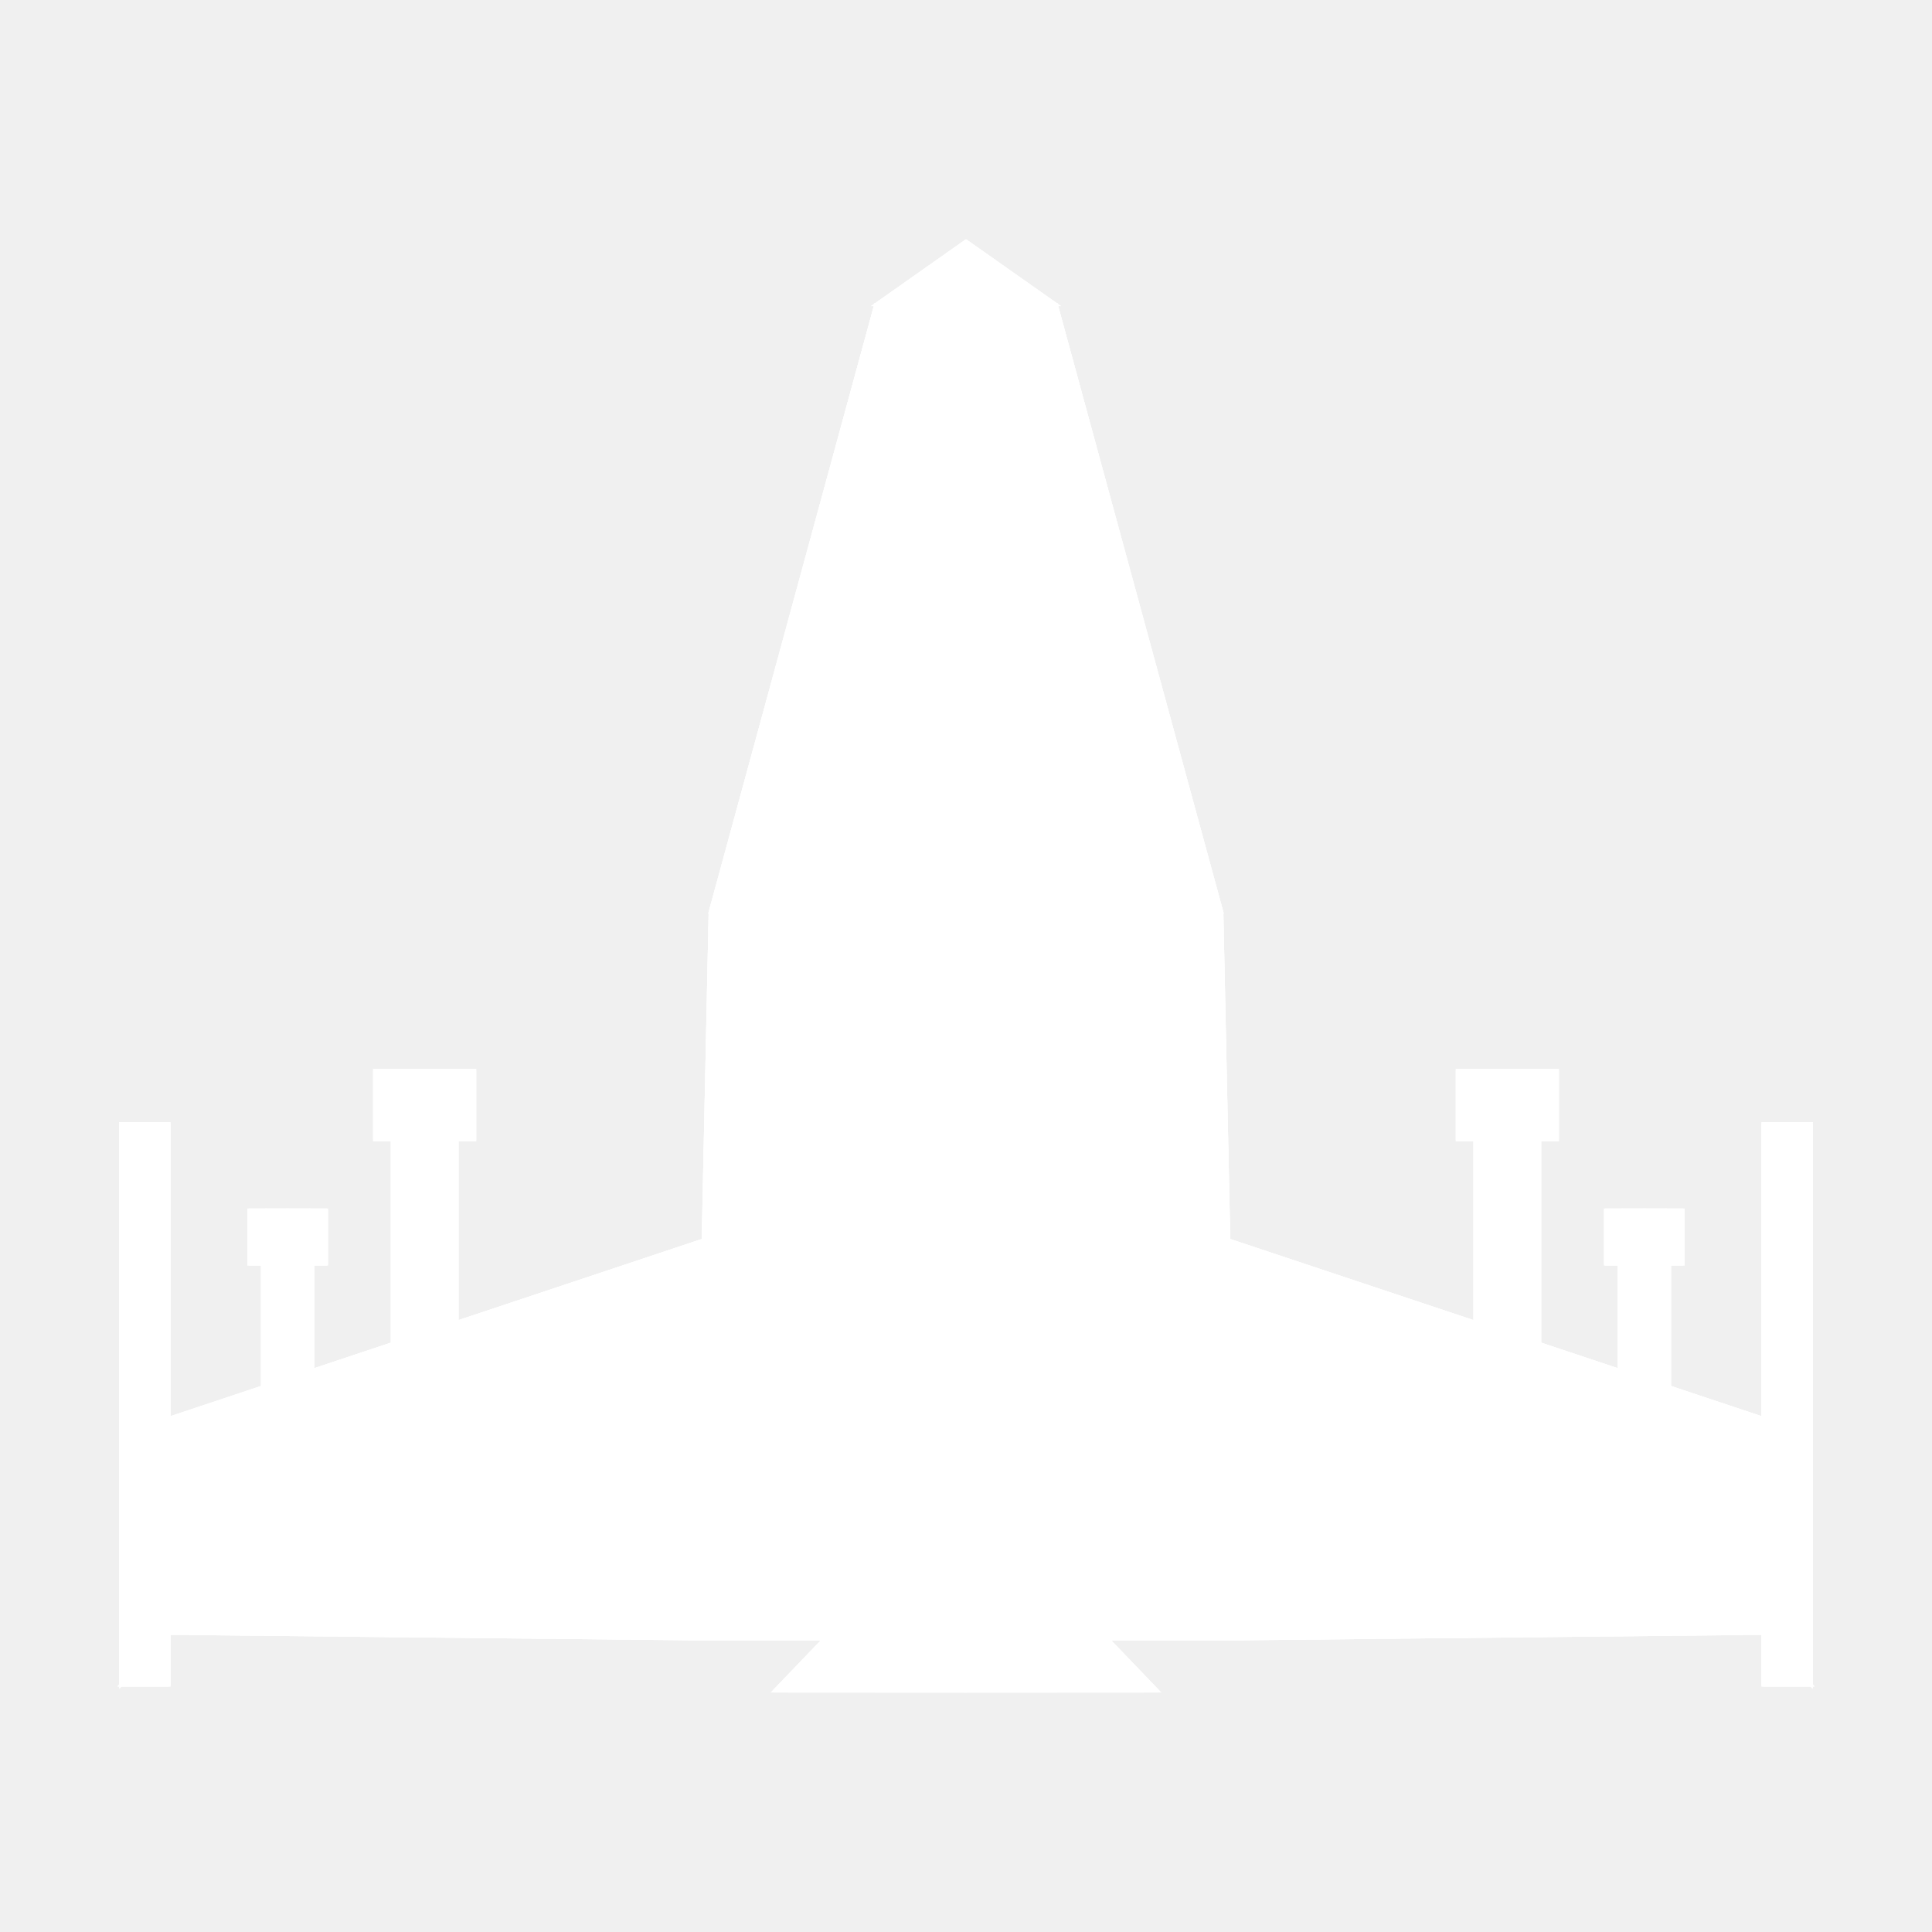
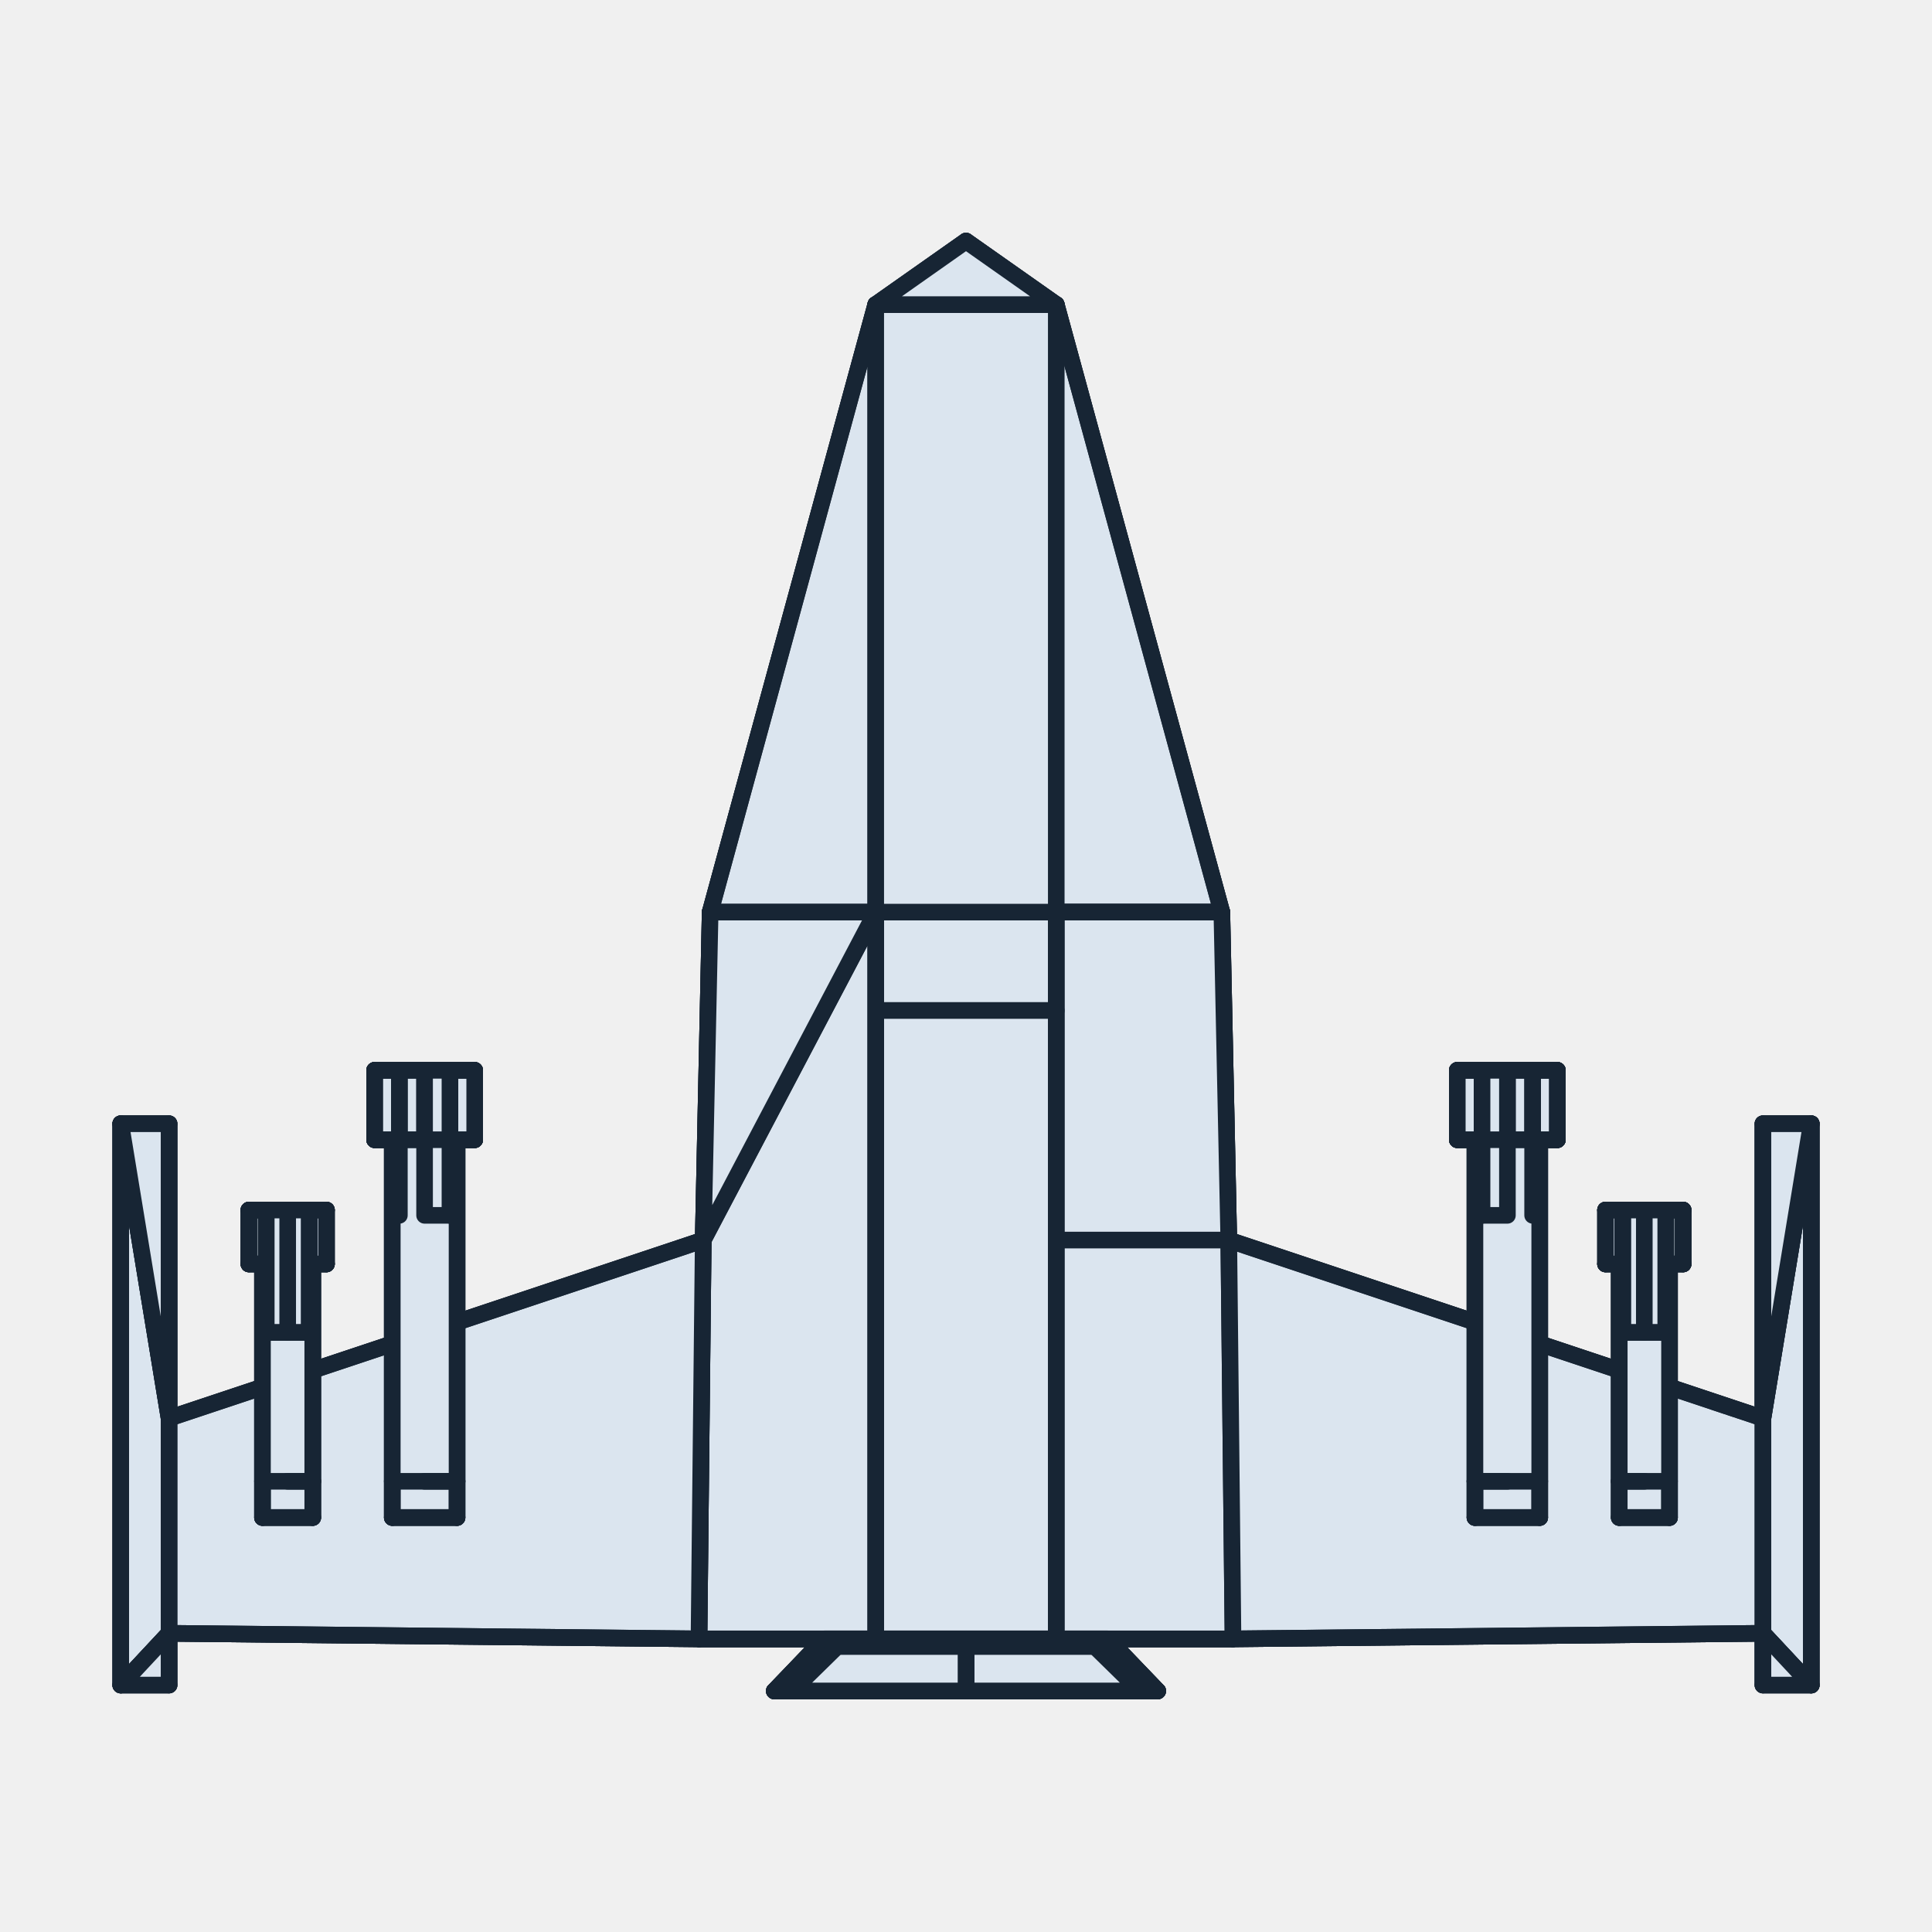
<svg xmlns="http://www.w3.org/2000/svg" viewBox="0 0 128 128">
-   <g fill="white" stroke="white" stroke-width="0.2">
+   <defs>
+     <clipPath id="hull">
+       <polygon points="69.98,60.43 69.98,108.58 81.69,108.58 81.41,82.16" />
+       <polygon points="46.31,108.58 46.31,108.58 81.69,108.58 81.69,108.58" />
+       <polygon points="69.98,108.58 58.02,108.58 46.31,108.58 81.69,108.58" />
+       <polygon points="69.98,20.18 69.98,60.43 80.95,60.43" />
+       <polygon points="69.98,20.18 80.95,60.43 47.05,60.43 58.02,20.18" />
+       <polygon points="69.98,20.18 80.95,60.43 80.95,60.43 69.98,20.18" />
+       <polygon points="80.95,60.43 81.41,82.16 81.41,82.16 80.95,60.43" />
+       <polygon points="54.61,108.58 73.39,108.58 76.70,112.03 51.30,112.03" />
+       <polygon points="69.98,60.43 81.41,82.16 80.95,60.43" />
+       <polygon points="46.59,82.16 47.05,60.43 80.95,60.43 81.41,82.16" />
+       <polygon points="81.41,82.16 81.69,108.58 116.80,108.21 116.80,93.96" />
+       <polygon points="46.59,82.16 81.41,82.16 81.69,108.58 46.31,108.58" />
+       <polygon points="116.80,93.96 116.80,108.21 120.00,111.64 120.00,74.45" />
+       <polygon points="81.69,108.58 81.41,82.16 116.80,93.96 116.80,108.21" />
+       <polygon points="81.69,108.58 81.69,108.58 116.80,108.21 116.80,108.21" />
+       <polygon points="81.41,82.16 81.41,82.16 116.80,93.96 116.80,93.96" />
+       <polygon points="58.02,60.43 58.02,66.95 69.98,66.95 69.98,60.43" />
+       <polygon points="116.80,108.21 116.80,108.21 116.80,111.64 116.80,111.64" />
+       <polygon points="116.80,108.21 116.80,93.96 120.00,74.45 120.00,111.64" />
+       <polygon points="116.80,111.64 116.80,111.64 120.00,111.64 120.00,111.64" />
+       <polygon points="120.00,111.64 120.00,111.64 120.00,74.45 120.00,74.45" />
+       <polygon points="116.80,108.21 120.00,111.64 116.80,111.64" />
+       <polygon points="120.00,111.64 116.80,108.21 116.80,111.64" />
+       <polygon points="116.80,74.45 116.80,74.45 120.00,74.45 120.00,74.45" />
+       <polygon points="116.80,93.96 120.00,74.45 116.80,74.45" />
+       <polygon points="116.80,93.96 116.80,93.96 116.80,74.45 116.80,74.45" />
+       <polygon points="120.00,74.45 116.80,93.96 116.80,74.45" />
+       <polygon points="96.55,75.51 96.55,75.51 96.55,70.91 96.55,70.91" />
+       <polygon points="99.87,75.51 102.01,75.51 103.18,75.51 99.87,75.51" />
+       <polygon points="99.87,75.51 99.87,98.14 102.01,98.14 102.01,75.51" />
+       <polygon points="103.18,70.91 96.55,70.91 98.19,70.91 101.54,70.91" />
+       <polygon points="97.72,75.51 97.72,75.51 96.55,75.51 96.55,75.51" />
+       <polygon points="102.01,75.51 102.01,98.14 102.01,100.54 102.01,75.51" />
+       <polygon points="96.55,75.51 99.87,75.51 99.87,70.91 96.55,70.91" />
+       <polygon points="97.72,75.51 99.87,75.51 99.87,75.51 96.55,75.51" />
+       <polygon points="110.61,83.74 107.28,83.74 106.37,83.74 111.51,83.74" />
+       <polygon points="106.37,80.17 106.37,80.17 107.52,80.17 107.52,80.17" />
+       <polygon points="96.55,75.51 96.55,70.91 103.18,70.91 103.18,75.51" />
+       <polygon points="99.87,75.51 103.18,75.51 103.18,70.91 99.87,70.91" />
+       <polygon points="97.72,75.51 97.72,100.54 97.72,98.14 97.72,75.51" />
+       <polygon points="102.01,75.51 102.01,75.51 103.18,75.51 103.18,75.51" />
+       <polygon points="97.72,75.51 97.72,98.14 99.87,98.14 99.87,75.51" />
+       <polygon points="103.18,75.51 103.18,75.51 103.18,70.91 103.18,70.91" />
+       <polygon points="106.37,83.74 106.37,83.74 106.37,80.17 106.37,80.17" />
+       <polygon points="108.94,83.74 110.61,83.74 111.51,83.74 108.94,83.74" />
+       <polygon points="108.94,83.74 108.94,98.14 110.61,98.14 110.61,83.74" />
+       <polygon points="111.51,80.17 106.37,80.17 107.52,80.17 110.36,80.17" />
+       <polygon points="107.28,83.74 107.28,83.74 106.37,83.74 106.37,83.74" />
+       <polygon points="110.61,83.74 110.61,98.14 110.61,100.54 110.61,83.74" />
+       <polygon points="106.37,83.74 108.94,83.74 108.94,80.17 106.37,80.17" />
+       <polygon points="107.28,83.74 108.94,83.74 108.94,83.74 106.37,83.74" />
+       <polygon points="98.19,70.91 98.19,80.52 101.54,80.52 101.54,70.91" />
+       <polygon points="106.37,83.74 106.37,80.17 111.51,80.17 111.51,83.74" />
+       <polygon points="107.28,98.14 107.28,100.54 107.28,100.54 107.28,98.14" />
+       <polygon points="108.94,83.74 111.51,83.74 111.51,80.17 108.94,80.17" />
+       <polygon points="107.28,83.74 107.28,100.54 107.28,98.14 107.28,83.74" />
+       <polygon points="110.61,83.74 110.61,83.74 111.51,83.74 111.51,83.74" />
+       <polygon points="107.28,83.74 107.28,98.14 108.94,98.14 108.94,83.74" />
+       <polygon points="111.51,83.74 111.51,83.74 111.51,80.17 111.51,80.17" />
+       <polygon points="99.87,70.91 101.54,70.91 101.54,80.52 99.87,80.52" />
+       <polygon points="110.61,100.54 107.28,100.54 107.28,83.74 110.61,83.74" />
+       <polygon points="108.94,80.17 111.51,80.17 110.36,80.17 108.94,80.17" />
+       <polygon points="107.52,80.17 107.52,88.27 110.36,88.27 110.36,80.17" />
+       <polygon points="96.55,70.91 99.87,70.91 99.87,70.91 98.19,70.91" />
+       <polygon points="103.18,70.91 103.18,70.91 101.54,70.91 101.54,70.91" />
+       <polygon points="96.55,70.91 96.55,70.91 98.19,70.91 98.19,70.91" />
+       <polygon points="106.37,80.17 108.94,80.17 108.94,80.17 107.52,80.17" />
+       <polygon points="99.87,70.91 103.18,70.91 101.54,70.91 99.87,70.91" />
+       <polygon points="111.51,80.17 111.51,80.17 110.36,80.17 110.36,80.17" />
+       <polygon points="108.94,88.27 110.36,88.27 110.36,88.27 107.52,88.27 107.52,88.27" />
+       <polygon points="107.52,80.17 107.52,80.17 107.52,88.27 107.52,88.27" />
+       <polygon points="110.36,80.17 110.36,80.17 110.36,88.27 110.36,88.27" />
+       <polygon points="107.52,80.17 108.94,80.17 108.94,88.27 107.52,88.27" />
+       <polygon points="108.94,80.17 110.36,80.17 110.36,88.27 108.94,88.27" />
+       <polygon points="99.87,80.52 101.54,80.52 101.54,80.52 98.19,80.52 98.19,80.52" />
+       <polygon points="102.01,100.54 97.72,100.54 97.72,75.51 102.01,75.51" />
+       <polygon points="98.19,70.91 98.19,70.91 98.19,80.52 98.19,80.52" />
+       <polygon points="101.54,70.91 101.54,70.91 101.54,80.52 101.54,80.52" />
+       <polygon points="98.19,70.91 99.87,70.91 99.87,80.52 98.19,80.52" />
+       <polygon points="102.01,100.54 97.72,100.54 97.72,100.54" />
+       <polygon points="110.61,100.54 107.28,100.54 107.28,100.54" />
+       <polygon points="99.87,98.14 97.72,98.14 97.72,98.14" />
+       <polygon points="97.72,98.14 97.72,100.54 97.72,100.54 97.72,98.14" />
+       <polygon points="102.01,98.14 99.87,98.14 97.72,98.14 102.01,98.14" />
+       <polygon points="107.28,100.54 110.61,100.54 110.61,100.54" />
+       <polygon points="102.01,100.54 102.01,98.14 102.01,98.14 102.01,100.54" />
+       <polygon points="110.61,100.54 110.61,98.14 110.61,98.14 110.61,100.54" />
+       <polygon points="97.72,100.54 102.01,100.54 102.01,100.54" />
+       <polygon points="110.61,98.14 108.94,98.14 107.28,98.14 110.61,98.14" />
+       <polygon points="108.94,98.14 107.28,98.14 107.28,98.14" />
+       <polygon points="69.98,66.95 58.02,66.95 58.02,112.03 69.98,112.03" />
+       <polygon points="69.98,112.03 58.02,112.03 58.02,108.58 69.98,108.58" />
+       <polygon points="69.98,108.58 69.98,60.43 69.98,66.95 69.98,112.03" />
+       <polygon points="64.00,108.58 64.00,112.03 76.70,112.03 73.39,108.58" />
+       <polygon points="73.39,108.58 76.70,112.03 76.70,112.03 73.39,108.58" />
+       <polygon points="52.46,112.03 51.30,112.03 76.70,112.03 75.54,112.03" />
+       <polygon points="64.00,112.03 75.54,112.03 76.70,112.03 64.00,112.03" />
+       <polygon points="75.54,112.03 75.54,112.03 76.70,112.03 76.70,112.03" />
+       <polygon points="72.53,109.08 55.47,109.08 52.46,112.03 75.54,112.03" />
+       <polygon points="75.54,112.03 75.54,112.03 72.53,109.08 72.53,109.08" />
+       <polygon points="75.54,112.03 64.00,112.03 64.00,109.08 72.53,109.08" />
+       <polygon points="102.01,75.51 97.72,75.51 96.55,75.51 103.18,75.51" />
+       <polygon points="58.02,60.43 46.59,82.16 46.31,108.58 58.02,108.58" />
+       <polygon points="58.02,20.18 47.05,60.43 58.02,60.43" />
+       <polygon points="64.00,15.97 69.98,20.18 58.02,20.18" />
+       <polygon points="58.02,20.18 58.02,20.18 47.05,60.43 47.05,60.43" />
+       <polygon points="47.05,60.43 47.05,60.43 46.59,82.16 46.59,82.16" />
+       <polygon points="58.02,60.43 47.05,60.43 46.59,82.16" />
+       <polygon points="46.59,82.16 11.20,93.96 11.20,108.21 46.31,108.58" />
+       <polygon points="11.20,93.96 8.00,74.45 8.00,111.64 11.20,108.21" />
+       <polygon points="46.31,108.58 11.20,108.21 11.20,93.96 46.59,82.16" />
+       <polygon points="46.31,108.58 11.20,108.21 11.20,108.21 46.31,108.58" />
+       <polygon points="46.59,82.16 11.20,93.96 11.20,93.96 46.59,82.16" />
+       <polygon points="11.20,108.21 11.20,111.64 11.20,111.64 11.20,108.21" />
+       <polygon points="11.20,108.21 8.00,111.64 8.00,74.45 11.20,93.96" />
+       <polygon points="11.20,111.64 8.00,111.64 8.00,111.64 11.20,111.64" />
+       <polygon points="8.00,111.64 8.00,74.45 8.00,74.45 8.00,111.64" />
+       <polygon points="11.20,108.21 11.20,111.64 8.00,111.64" />
+       <polygon points="8.00,111.64 11.20,111.64 11.20,108.21" />
+       <polygon points="11.20,74.45 8.00,74.45 8.00,74.45 11.20,74.45" />
+       <polygon points="11.20,93.96 11.20,74.45 8.00,74.45" />
+       <polygon points="11.20,93.96 11.20,74.45 11.20,74.45 11.20,93.96" />
+       <polygon points="8.00,74.45 11.20,74.45 11.20,93.96" />
+       <polygon points="31.45,75.51 31.45,70.91 31.45,70.91 31.45,75.51" />
+       <polygon points="28.13,75.51 28.13,75.51 24.82,75.51 25.99,75.51" />
+       <polygon points="28.13,75.51 25.99,75.51 25.99,98.14 28.13,98.14" />
+       <polygon points="24.82,70.91 26.46,70.91 29.81,70.91 31.45,70.91" />
+       <polygon points="30.28,75.51 31.45,75.51 31.45,75.51 30.28,75.51" />
+       <polygon points="25.99,75.51 25.99,75.51 25.99,100.54 25.99,98.14" />
+       <polygon points="31.45,75.51 31.45,70.91 28.13,70.91 28.13,75.51" />
+       <polygon points="30.28,75.51 31.45,75.51 28.13,75.51 28.13,75.51" />
+       <polygon points="17.39,83.74 16.49,83.74 21.63,83.74 20.72,83.74" />
+       <polygon points="21.63,80.17 20.48,80.17 20.48,80.17 21.63,80.17" />
+       <polygon points="31.45,75.51 24.82,75.51 24.82,70.91 31.45,70.91" />
+       <polygon points="28.13,75.51 28.13,70.91 24.82,70.91 24.82,75.51" />
+       <polygon points="30.28,75.51 30.28,75.51 30.28,98.14 30.28,100.54" />
+       <polygon points="25.99,75.51 24.82,75.51 24.82,75.51 25.99,75.51" />
+       <polygon points="30.28,75.51 28.13,75.51 28.13,98.14 30.28,98.14" />
+       <polygon points="24.82,75.51 24.82,70.91 24.82,70.91 24.82,75.51" />
+       <polygon points="21.63,83.74 21.63,80.17 21.63,80.17 21.63,83.74" />
+       <polygon points="19.06,83.74 19.06,83.74 16.49,83.74 17.39,83.74" />
+       <polygon points="19.06,83.74 17.39,83.74 17.39,98.14 19.06,98.14" />
+       <polygon points="16.49,80.17 17.64,80.17 20.48,80.17 21.63,80.17" />
+       <polygon points="20.72,83.74 21.63,83.74 21.63,83.74 20.72,83.74" />
+       <polygon points="17.39,83.74 17.39,83.74 17.39,100.54 17.39,98.14" />
+       <polygon points="21.63,83.74 21.63,80.17 19.06,80.17 19.06,83.74" />
+       <polygon points="20.72,83.74 21.63,83.74 19.06,83.74 19.06,83.74" />
+       <polygon points="29.81,70.91 26.46,70.91 26.46,80.52 29.81,80.52" />
+       <polygon points="21.63,83.74 16.49,83.74 16.49,80.17 21.63,80.17" />
+       <polygon points="20.72,98.14 20.72,98.14 20.72,100.54 20.72,100.54" />
+       <polygon points="19.06,83.74 19.06,80.17 16.49,80.17 16.49,83.74" />
+       <polygon points="20.72,83.74 20.72,83.74 20.72,98.14 20.72,100.54" />
+       <polygon points="17.39,83.74 16.49,83.74 16.49,83.74 17.39,83.74" />
+       <polygon points="20.72,83.74 19.06,83.74 19.06,98.14 20.72,98.14" />
+       <polygon points="16.49,83.74 16.49,80.17 16.49,80.17 16.49,83.74" />
+       <polygon points="28.13,70.91 28.13,80.52 26.46,80.52 26.46,70.91" />
+       <polygon points="17.39,100.54 17.39,83.74 20.72,83.74 20.72,100.54" />
+       <polygon points="19.06,80.17 19.06,80.17 17.64,80.17 16.49,80.17" />
+       <polygon points="20.48,80.17 17.64,80.17 17.64,88.27 20.48,88.27" />
+       <polygon points="31.45,70.91 29.81,70.91 28.13,70.91 28.13,70.91" />
+       <polygon points="24.82,70.91 26.46,70.91 26.46,70.91 24.82,70.91" />
+       <polygon points="31.45,70.91 29.81,70.91 29.81,70.91 31.45,70.91" />
+       <polygon points="21.63,80.17 20.48,80.17 19.06,80.17 19.06,80.17" />
+       <polygon points="28.13,70.91 28.13,70.91 26.46,70.91 24.82,70.91" />
+       <polygon points="16.49,80.17 17.64,80.17 17.64,80.17 16.49,80.17" />
+       <polygon points="19.06,88.27 20.48,88.27 20.48,88.27 17.64,88.27 17.64,88.27" />
+       <polygon points="20.48,80.17 20.48,88.27 20.48,88.27 20.48,80.17" />
+       <polygon points="17.64,80.17 17.64,88.27 17.64,88.27 17.64,80.17" />
+       <polygon points="20.48,80.17 20.48,88.27 19.06,88.27 19.06,80.17" />
+       <polygon points="19.06,80.17 19.06,88.27 17.64,88.27 17.64,80.17" />
+       <polygon points="28.13,80.52 29.81,80.52 29.81,80.52 26.46,80.52 26.46,80.52" />
+       <polygon points="25.99,100.54 25.99,75.51 30.28,75.51 30.28,100.54" />
+       <polygon points="29.81,70.91 29.81,80.52 29.81,80.52 29.81,70.91" />
+       <polygon points="26.46,70.91 26.46,80.52 26.46,80.52 26.46,70.91" />
+       <polygon points="29.81,70.91 29.81,80.52 28.13,80.52 28.13,70.91" />
+       <polygon points="25.99,100.54 30.28,100.54 30.28,100.54" />
+       <polygon points="17.39,100.54 20.72,100.54 20.72,100.54" />
+       <polygon points="28.13,98.14 30.28,98.14 30.28,98.14" />
+       <polygon points="30.28,98.14 30.28,98.14 30.28,100.54 30.28,100.54" />
+       <polygon points="25.99,98.14 25.99,98.14 30.28,98.14 28.13,98.14" />
+       <polygon points="20.72,100.54 17.39,100.54 17.39,100.54" />
+       <polygon points="25.99,100.54 25.99,100.54 25.99,98.14 25.99,98.14" />
+       <polygon points="17.39,100.54 17.39,100.54 17.39,98.14 17.39,98.14" />
+       <polygon points="30.28,100.54 25.99,100.54 25.99,100.54" />
+       <polygon points="17.39,98.14 17.39,98.14 20.72,98.14 19.06,98.14" />
+       <polygon points="19.06,98.14 20.72,98.14 20.72,98.14" />
+       <polygon points="58.02,108.58 58.02,112.03 58.02,66.95 58.02,60.43" />
+       <polygon points="64.00,108.58 54.61,108.58 51.30,112.03 64.00,112.03" />
+       <polygon points="54.61,108.58 54.61,108.58 51.30,112.03 51.30,112.03" />
+       <polygon points="64.00,112.03 64.00,112.03 51.30,112.03 52.46,112.03" />
+       <polygon points="52.46,112.03 51.30,112.03 51.30,112.03 52.46,112.03" />
+       <polygon points="52.46,112.03 55.47,109.08 55.47,109.08 52.46,112.03" />
+       <polygon points="52.46,112.03 55.47,109.08 64.00,109.08 64.00,112.03" />
+       <polygon points="25.99,75.51 24.82,75.51 31.45,75.51 30.28,75.51" />
+       <polygon points="58.02,20.18 58.02,60.43 69.98,60.43 69.98,20.18" />
+       <polygon points="69.98,20.18 69.98,20.18 64.00,15.97 64.00,15.97" />
+       <polygon points="64.00,15.97 64.00,15.97 58.02,20.18 58.02,20.18" />
+       <polygon points="64.00,15.97 58.02,20.18 69.98,20.18" />
+       <polygon points="64.00,109.08 55.47,109.08 55.47,109.08 72.53,109.08 72.53,109.08" />
+     </clipPath>
+   </defs>
+   <g fill="#dbe5ef" stroke="#172534" stroke-width="1.1" stroke-linejoin="round">
    <polygon points="69.98,60.43 69.98,108.58 81.69,108.58 81.41,82.16" />
    <polygon points="46.31,108.58 46.31,108.58 81.69,108.58 81.69,108.58" />
    <polygon points="69.98,108.58 58.02,108.58 46.31,108.58 81.69,108.58" />
    <polygon points="69.98,20.18 69.98,60.43 80.95,60.43" />
    <polygon points="69.98,20.18 80.95,60.43 47.05,60.43 58.02,20.18" />
    <polygon points="69.98,20.18 80.95,60.43 80.95,60.43 69.98,20.18" />
    <polygon points="80.95,60.43 81.41,82.16 81.41,82.16 80.95,60.43" />
    <polygon points="54.61,108.58 73.39,108.58 76.70,112.03 51.30,112.03" />
    <polygon points="69.98,60.43 81.41,82.16 80.95,60.43" />
    <polygon points="46.59,82.16 47.05,60.43 80.95,60.43 81.41,82.16" />
    <polygon points="81.41,82.16 81.69,108.58 116.80,108.21 116.80,93.96" />
    <polygon points="46.59,82.16 81.41,82.16 81.69,108.58 46.31,108.58" />
    <polygon points="116.80,93.96 116.80,108.21 120.00,111.64 120.00,74.45" />
    <polygon points="81.69,108.58 81.41,82.16 116.80,93.96 116.80,108.21" />
    <polygon points="81.69,108.58 81.69,108.58 116.80,108.21 116.80,108.21" />
    <polygon points="81.41,82.16 81.41,82.16 116.80,93.96 116.80,93.96" />
    <polygon points="58.02,60.43 58.02,66.95 69.98,66.95 69.98,60.43" />
    <polygon points="116.80,108.21 116.80,108.21 116.80,111.64 116.80,111.64" />
    <polygon points="116.80,108.21 116.80,93.96 120.00,74.45 120.00,111.64" />
    <polygon points="116.80,111.64 116.80,111.64 120.00,111.64 120.00,111.64" />
    <polygon points="120.00,111.64 120.00,111.64 120.00,74.45 120.00,74.45" />
    <polygon points="116.80,108.21 120.00,111.64 116.80,111.64" />
    <polygon points="120.00,111.64 116.80,108.21 116.80,111.64" />
    <polygon points="116.80,74.45 116.80,74.45 120.00,74.45 120.00,74.45" />
    <polygon points="116.80,93.96 120.00,74.45 116.80,74.45" />
    <polygon points="116.80,93.96 116.80,93.96 116.80,74.45 116.80,74.45" />
    <polygon points="120.00,74.45 116.80,93.96 116.80,74.45" />
    <polygon points="96.55,75.51 96.55,75.51 96.55,70.91 96.55,70.91" />
    <polygon points="99.87,75.51 102.01,75.51 103.18,75.51 99.87,75.51" />
    <polygon points="99.87,75.51 99.87,98.14 102.01,98.14 102.01,75.51" />
    <polygon points="103.18,70.91 96.55,70.91 98.19,70.91 101.54,70.91" />
    <polygon points="97.72,75.51 97.72,75.51 96.55,75.51 96.55,75.51" />
    <polygon points="102.01,75.51 102.01,98.14 102.01,100.54 102.01,75.51" />
    <polygon points="96.55,75.51 99.87,75.51 99.87,70.91 96.55,70.91" />
    <polygon points="97.72,75.51 99.87,75.51 99.87,75.51 96.55,75.51" />
    <polygon points="110.61,83.74 107.28,83.74 106.37,83.74 111.51,83.74" />
    <polygon points="106.37,80.17 106.37,80.17 107.52,80.17 107.52,80.17" />
    <polygon points="96.55,75.51 96.55,70.91 103.18,70.91 103.18,75.51" />
    <polygon points="99.87,75.51 103.18,75.51 103.18,70.91 99.87,70.91" />
    <polygon points="97.72,75.51 97.72,100.54 97.72,98.14 97.72,75.51" />
    <polygon points="102.01,75.51 102.01,75.51 103.18,75.51 103.18,75.51" />
    <polygon points="97.72,75.51 97.72,98.14 99.87,98.14 99.87,75.51" />
    <polygon points="103.18,75.51 103.18,75.51 103.18,70.91 103.18,70.91" />
    <polygon points="106.37,83.74 106.37,83.74 106.37,80.17 106.37,80.17" />
    <polygon points="108.94,83.74 110.61,83.74 111.51,83.74 108.94,83.74" />
    <polygon points="108.94,83.74 108.94,98.14 110.61,98.14 110.61,83.74" />
    <polygon points="111.51,80.17 106.37,80.17 107.52,80.17 110.36,80.17" />
    <polygon points="107.28,83.74 107.28,83.74 106.37,83.74 106.37,83.74" />
    <polygon points="110.61,83.74 110.61,98.14 110.61,100.54 110.61,83.74" />
    <polygon points="106.37,83.74 108.94,83.74 108.94,80.17 106.37,80.17" />
    <polygon points="107.28,83.74 108.94,83.74 108.94,83.74 106.37,83.74" />
    <polygon points="98.19,70.91 98.19,80.52 101.54,80.52 101.54,70.91" />
    <polygon points="106.37,83.74 106.37,80.17 111.51,80.17 111.51,83.74" />
    <polygon points="107.28,98.14 107.28,100.54 107.28,100.54 107.28,98.14" />
    <polygon points="108.94,83.74 111.51,83.74 111.51,80.17 108.94,80.17" />
    <polygon points="107.28,83.74 107.28,100.54 107.28,98.14 107.28,83.74" />
    <polygon points="110.61,83.74 110.61,83.74 111.51,83.74 111.51,83.74" />
    <polygon points="107.28,83.74 107.28,98.14 108.94,98.14 108.94,83.74" />
    <polygon points="111.51,83.74 111.51,83.74 111.51,80.17 111.51,80.17" />
    <polygon points="99.87,70.91 101.54,70.91 101.54,80.52 99.87,80.52" />
    <polygon points="110.61,100.54 107.28,100.54 107.28,83.74 110.61,83.74" />
    <polygon points="108.94,80.17 111.51,80.17 110.36,80.17 108.94,80.17" />
    <polygon points="107.52,80.17 107.52,88.27 110.36,88.27 110.36,80.17" />
    <polygon points="96.55,70.91 99.87,70.91 99.87,70.91 98.19,70.91" />
    <polygon points="103.18,70.91 103.18,70.91 101.54,70.91 101.54,70.91" />
    <polygon points="96.55,70.91 96.55,70.91 98.19,70.91 98.19,70.91" />
    <polygon points="106.37,80.17 108.94,80.17 108.94,80.17 107.52,80.17" />
    <polygon points="99.87,70.91 103.18,70.91 101.54,70.91 99.87,70.91" />
    <polygon points="111.51,80.17 111.51,80.17 110.36,80.17 110.36,80.17" />
    <polygon points="108.94,88.27 110.36,88.27 110.36,88.27 107.52,88.27 107.52,88.27" />
    <polygon points="107.52,80.17 107.52,80.17 107.52,88.27 107.52,88.27" />
    <polygon points="110.36,80.17 110.36,80.17 110.36,88.27 110.36,88.27" />
    <polygon points="107.52,80.17 108.94,80.17 108.94,88.27 107.52,88.27" />
    <polygon points="108.94,80.17 110.36,80.17 110.36,88.27 108.94,88.27" />
    <polygon points="99.87,80.52 101.54,80.52 101.54,80.52 98.19,80.52 98.19,80.52" />
    <polygon points="102.01,100.54 97.72,100.54 97.72,75.51 102.01,75.51" />
    <polygon points="98.19,70.91 98.19,70.91 98.19,80.52 98.19,80.52" />
    <polygon points="101.54,70.91 101.54,70.91 101.54,80.52 101.54,80.52" />
    <polygon points="98.19,70.91 99.87,70.91 99.87,80.52 98.19,80.52" />
    <polygon points="102.01,100.54 97.72,100.54 97.72,100.54" />
    <polygon points="110.61,100.54 107.28,100.54 107.28,100.54" />
    <polygon points="99.87,98.14 97.72,98.14 97.72,98.14" />
    <polygon points="97.72,98.14 97.72,100.54 97.72,100.54 97.72,98.14" />
    <polygon points="102.01,98.14 99.87,98.14 97.72,98.14 102.01,98.14" />
    <polygon points="107.28,100.54 110.61,100.54 110.61,100.54" />
    <polygon points="102.01,100.54 102.01,98.14 102.01,98.14 102.01,100.54" />
    <polygon points="110.61,100.54 110.61,98.14 110.61,98.14 110.61,100.54" />
    <polygon points="97.72,100.54 102.01,100.54 102.01,100.54" />
    <polygon points="110.61,98.14 108.94,98.14 107.28,98.14 110.61,98.14" />
    <polygon points="108.94,98.14 107.28,98.14 107.28,98.14" />
    <polygon points="69.98,66.95 58.02,66.95 58.02,112.03 69.98,112.03" />
    <polygon points="69.98,112.03 58.02,112.03 58.02,108.58 69.98,108.58" />
    <polygon points="69.98,108.58 69.98,60.43 69.98,66.95 69.98,112.03" />
    <polygon points="64.00,108.58 64.00,112.03 76.70,112.03 73.39,108.58" />
    <polygon points="73.39,108.58 76.70,112.03 76.70,112.03 73.39,108.58" />
    <polygon points="52.46,112.03 51.30,112.03 76.70,112.03 75.54,112.03" />
    <polygon points="64.00,112.03 75.54,112.03 76.70,112.03 64.00,112.03" />
    <polygon points="75.54,112.03 75.54,112.03 76.70,112.03 76.70,112.03" />
    <polygon points="72.53,109.08 55.47,109.08 52.46,112.03 75.54,112.03" />
    <polygon points="75.54,112.03 75.54,112.03 72.53,109.08 72.53,109.08" />
    <polygon points="75.54,112.03 64.00,112.03 64.00,109.08 72.53,109.08" />
    <polygon points="102.01,75.51 97.72,75.51 96.55,75.51 103.18,75.51" />
    <polygon points="58.02,60.43 46.59,82.16 46.31,108.58 58.02,108.58" />
    <polygon points="58.02,20.18 47.05,60.43 58.02,60.43" />
    <polygon points="64.00,15.97 69.98,20.18 58.02,20.18" />
    <polygon points="58.02,20.18 58.02,20.18 47.05,60.43 47.05,60.43" />
    <polygon points="47.05,60.43 47.05,60.43 46.59,82.16 46.59,82.16" />
    <polygon points="58.02,60.43 47.05,60.43 46.59,82.16" />
    <polygon points="46.59,82.16 11.20,93.96 11.20,108.21 46.31,108.58" />
    <polygon points="11.20,93.96 8.00,74.45 8.00,111.64 11.20,108.21" />
    <polygon points="46.31,108.58 11.20,108.21 11.20,93.96 46.59,82.16" />
    <polygon points="46.31,108.58 11.20,108.21 11.20,108.21 46.31,108.58" />
    <polygon points="46.59,82.16 11.20,93.96 11.20,93.96 46.59,82.16" />
    <polygon points="11.20,108.21 11.20,111.64 11.20,111.64 11.20,108.21" />
    <polygon points="11.20,108.21 8.00,111.64 8.00,74.45 11.20,93.96" />
    <polygon points="11.20,111.64 8.00,111.64 8.00,111.64 11.20,111.64" />
    <polygon points="8.00,111.64 8.00,74.45 8.00,74.45 8.00,111.64" />
    <polygon points="11.20,108.21 11.20,111.64 8.00,111.64" />
    <polygon points="8.00,111.64 11.20,111.64 11.20,108.21" />
    <polygon points="11.20,74.45 8.00,74.45 8.00,74.45 11.20,74.45" />
    <polygon points="11.20,93.96 11.20,74.45 8.00,74.45" />
    <polygon points="11.20,93.96 11.20,74.45 11.20,74.45 11.20,93.96" />
    <polygon points="8.00,74.45 11.20,74.45 11.20,93.96" />
    <polygon points="31.45,75.51 31.45,70.91 31.45,70.91 31.45,75.51" />
    <polygon points="28.13,75.51 28.13,75.51 24.82,75.51 25.99,75.51" />
    <polygon points="28.13,75.51 25.99,75.51 25.99,98.14 28.13,98.14" />
    <polygon points="24.82,70.91 26.46,70.91 29.81,70.91 31.45,70.91" />
    <polygon points="30.28,75.51 31.45,75.51 31.45,75.51 30.28,75.51" />
    <polygon points="25.99,75.51 25.99,75.51 25.99,100.54 25.99,98.14" />
    <polygon points="31.45,75.51 31.45,70.91 28.13,70.91 28.13,75.51" />
    <polygon points="30.28,75.51 31.45,75.51 28.13,75.51 28.13,75.51" />
    <polygon points="17.39,83.74 16.49,83.74 21.63,83.74 20.72,83.74" />
    <polygon points="21.63,80.17 20.48,80.17 20.48,80.17 21.63,80.17" />
    <polygon points="31.45,75.51 24.82,75.51 24.82,70.91 31.45,70.91" />
    <polygon points="28.13,75.51 28.13,70.91 24.82,70.91 24.82,75.51" />
    <polygon points="30.28,75.51 30.28,75.51 30.28,98.14 30.28,100.54" />
    <polygon points="25.99,75.51 24.82,75.51 24.82,75.51 25.99,75.51" />
    <polygon points="30.28,75.51 28.13,75.51 28.13,98.14 30.28,98.14" />
    <polygon points="24.82,75.51 24.82,70.91 24.82,70.91 24.82,75.51" />
    <polygon points="21.63,83.74 21.63,80.17 21.63,80.17 21.63,83.74" />
    <polygon points="19.06,83.74 19.06,83.74 16.49,83.74 17.39,83.74" />
    <polygon points="19.06,83.74 17.39,83.74 17.39,98.14 19.06,98.14" />
    <polygon points="16.49,80.17 17.64,80.17 20.48,80.17 21.63,80.17" />
    <polygon points="20.72,83.74 21.63,83.74 21.63,83.74 20.72,83.74" />
    <polygon points="17.39,83.74 17.39,83.74 17.39,100.54 17.39,98.14" />
    <polygon points="21.63,83.74 21.63,80.17 19.06,80.17 19.06,83.74" />
    <polygon points="20.72,83.74 21.63,83.74 19.06,83.74 19.06,83.74" />
    <polygon points="29.81,70.91 26.46,70.91 26.46,80.52 29.81,80.52" />
    <polygon points="21.63,83.74 16.49,83.74 16.49,80.17 21.63,80.17" />
    <polygon points="20.72,98.14 20.72,98.14 20.72,100.54 20.72,100.54" />
    <polygon points="19.06,83.74 19.06,80.17 16.49,80.17 16.49,83.74" />
    <polygon points="20.72,83.74 20.72,83.74 20.72,98.14 20.72,100.54" />
    <polygon points="17.39,83.74 16.49,83.74 16.49,83.74 17.39,83.74" />
    <polygon points="20.72,83.74 19.06,83.74 19.06,98.14 20.72,98.14" />
    <polygon points="16.49,83.74 16.49,80.17 16.49,80.17 16.49,83.74" />
    <polygon points="28.13,70.91 28.13,80.52 26.46,80.52 26.46,70.91" />
    <polygon points="17.39,100.54 17.39,83.74 20.72,83.74 20.72,100.54" />
    <polygon points="19.06,80.17 19.06,80.17 17.64,80.17 16.49,80.17" />
    <polygon points="20.48,80.17 17.64,80.17 17.64,88.27 20.48,88.27" />
    <polygon points="31.45,70.91 29.81,70.91 28.13,70.91 28.13,70.91" />
    <polygon points="24.82,70.91 26.46,70.91 26.46,70.91 24.82,70.91" />
    <polygon points="31.45,70.91 29.81,70.91 29.81,70.91 31.45,70.91" />
    <polygon points="21.63,80.17 20.48,80.17 19.06,80.17 19.06,80.17" />
    <polygon points="28.13,70.91 28.13,70.91 26.46,70.91 24.82,70.91" />
    <polygon points="16.49,80.17 17.64,80.17 17.64,80.17 16.49,80.17" />
    <polygon points="19.06,88.27 20.48,88.27 20.48,88.27 17.64,88.27 17.64,88.27" />
    <polygon points="20.48,80.17 20.48,88.27 20.48,88.27 20.48,80.17" />
    <polygon points="17.64,80.17 17.64,88.27 17.64,88.27 17.64,80.17" />
    <polygon points="20.48,80.17 20.48,88.27 19.06,88.27 19.06,80.17" />
    <polygon points="19.06,80.17 19.06,88.27 17.64,88.27 17.64,80.17" />
    <polygon points="28.13,80.52 29.81,80.52 29.81,80.52 26.46,80.52 26.46,80.52" />
    <polygon points="25.99,100.54 25.99,75.51 30.28,75.51 30.28,100.54" />
    <polygon points="29.81,70.91 29.81,80.52 29.81,80.52 29.81,70.91" />
    <polygon points="26.46,70.91 26.46,80.52 26.46,80.52 26.46,70.91" />
    <polygon points="29.81,70.91 29.81,80.52 28.13,80.52 28.13,70.91" />
    <polygon points="25.99,100.54 30.28,100.54 30.28,100.54" />
    <polygon points="17.39,100.54 20.72,100.54 20.72,100.54" />
    <polygon points="28.13,98.14 30.28,98.14 30.28,98.14" />
    <polygon points="30.28,98.14 30.28,98.14 30.28,100.54 30.28,100.54" />
    <polygon points="25.99,98.14 25.99,98.14 30.28,98.14 28.13,98.14" />
    <polygon points="20.72,100.54 17.39,100.54 17.39,100.54" />
    <polygon points="25.99,100.54 25.99,100.54 25.99,98.14 25.99,98.14" />
    <polygon points="17.39,100.54 17.39,100.54 17.39,98.14 17.39,98.14" />
    <polygon points="30.28,100.54 25.99,100.54 25.99,100.54" />
    <polygon points="17.39,98.14 17.39,98.14 20.72,98.14 19.06,98.14" />
    <polygon points="19.06,98.14 20.72,98.14 20.72,98.14" />
    <polygon points="58.02,108.58 58.02,112.03 58.02,66.95 58.02,60.43" />
    <polygon points="64.00,108.58 54.61,108.58 51.30,112.03 64.00,112.03" />
    <polygon points="54.61,108.58 54.61,108.58 51.30,112.03 51.30,112.03" />
    <polygon points="64.00,112.03 64.00,112.03 51.30,112.03 52.46,112.03" />
    <polygon points="52.46,112.03 51.30,112.03 51.30,112.03 52.46,112.03" />
    <polygon points="52.46,112.03 55.47,109.08 55.47,109.08 52.46,112.03" />
    <polygon points="52.46,112.03 55.47,109.08 64.00,109.08 64.00,112.03" />
    <polygon points="25.99,75.51 24.82,75.51 31.45,75.51 30.28,75.51" />
    <polygon points="58.02,20.18 58.02,60.43 69.98,60.43 69.98,20.18" />
    <polygon points="69.98,20.18 69.98,20.18 64.00,15.97 64.00,15.97" />
    <polygon points="64.00,15.97 64.00,15.97 58.02,20.18 58.02,20.18" />
    <polygon points="64.00,15.97 58.02,20.18 69.98,20.18" />
    <polygon points="64.00,109.08 55.47,109.08 55.47,109.08 72.53,109.08 72.53,109.08" />
  </g>
+   <g clip-path="url(#hull)" stroke-linejoin="round">
+     <path d="M 64 23.657 L 74.64 39.026 L 72.4 100.501 L 64 107.224 L 55.6 100.501 L 53.36 39.026 Z" fill="#d9e5f1" fill-opacity=".78" stroke="#26384b" stroke-width="1.2" />
+     <path d="M 64 29.421 Q 73.52 35.184 70.854 46.71 L 64 53.434 L 57.146 46.71 Q 54.48 35.184 64 29.421 Z" fill="#142b40" stroke="#e7f4ff" stroke-width="1.6" />
+     <path d="M 60.002 34.703 L 63.048 32.782 L 62.286 43.348" fill="none" stroke="#a7e7ff" stroke-width="1.5" />
+     <path d="M 53.92 62.079 L 31.52 72.645 L 38.666 81.29 L 56.16 73.605 Z M 74.08 62.079 L 96.48 72.645 L 89.334 81.29 L 71.84 73.605 Z" fill="#a8bacb" fill-opacity=".76" stroke="#344a5e" stroke-width="1.2" />
+     <path d="M 34.118 74.566 L 50.56 71.684 M 93.882 74.566 L 77.44 71.684" stroke="#edf6ff" stroke-width="1.2" />
+     <g fill="#101b29" stroke="#d9e9f6" stroke-width="1.6">
+       <circle cx="42.72" cy="103.382" r="5.04" />
+       <circle cx="85.28" cy="103.382" r="5.04" />
+     </g>
+     <g fill="#6bdcff">
+       <circle cx="42.72" cy="103.382" r="2.016" />
+       <circle cx="85.28" cy="103.382" r="2.016" />
+     </g>
+     <path d="M 60.08 50.552 h 7.84 M 60.08 54.395 h 7.84 M 60.08 58.237 h 7.84" stroke="#344a5e" stroke-width="1.35" />
+   </g>
</svg>
